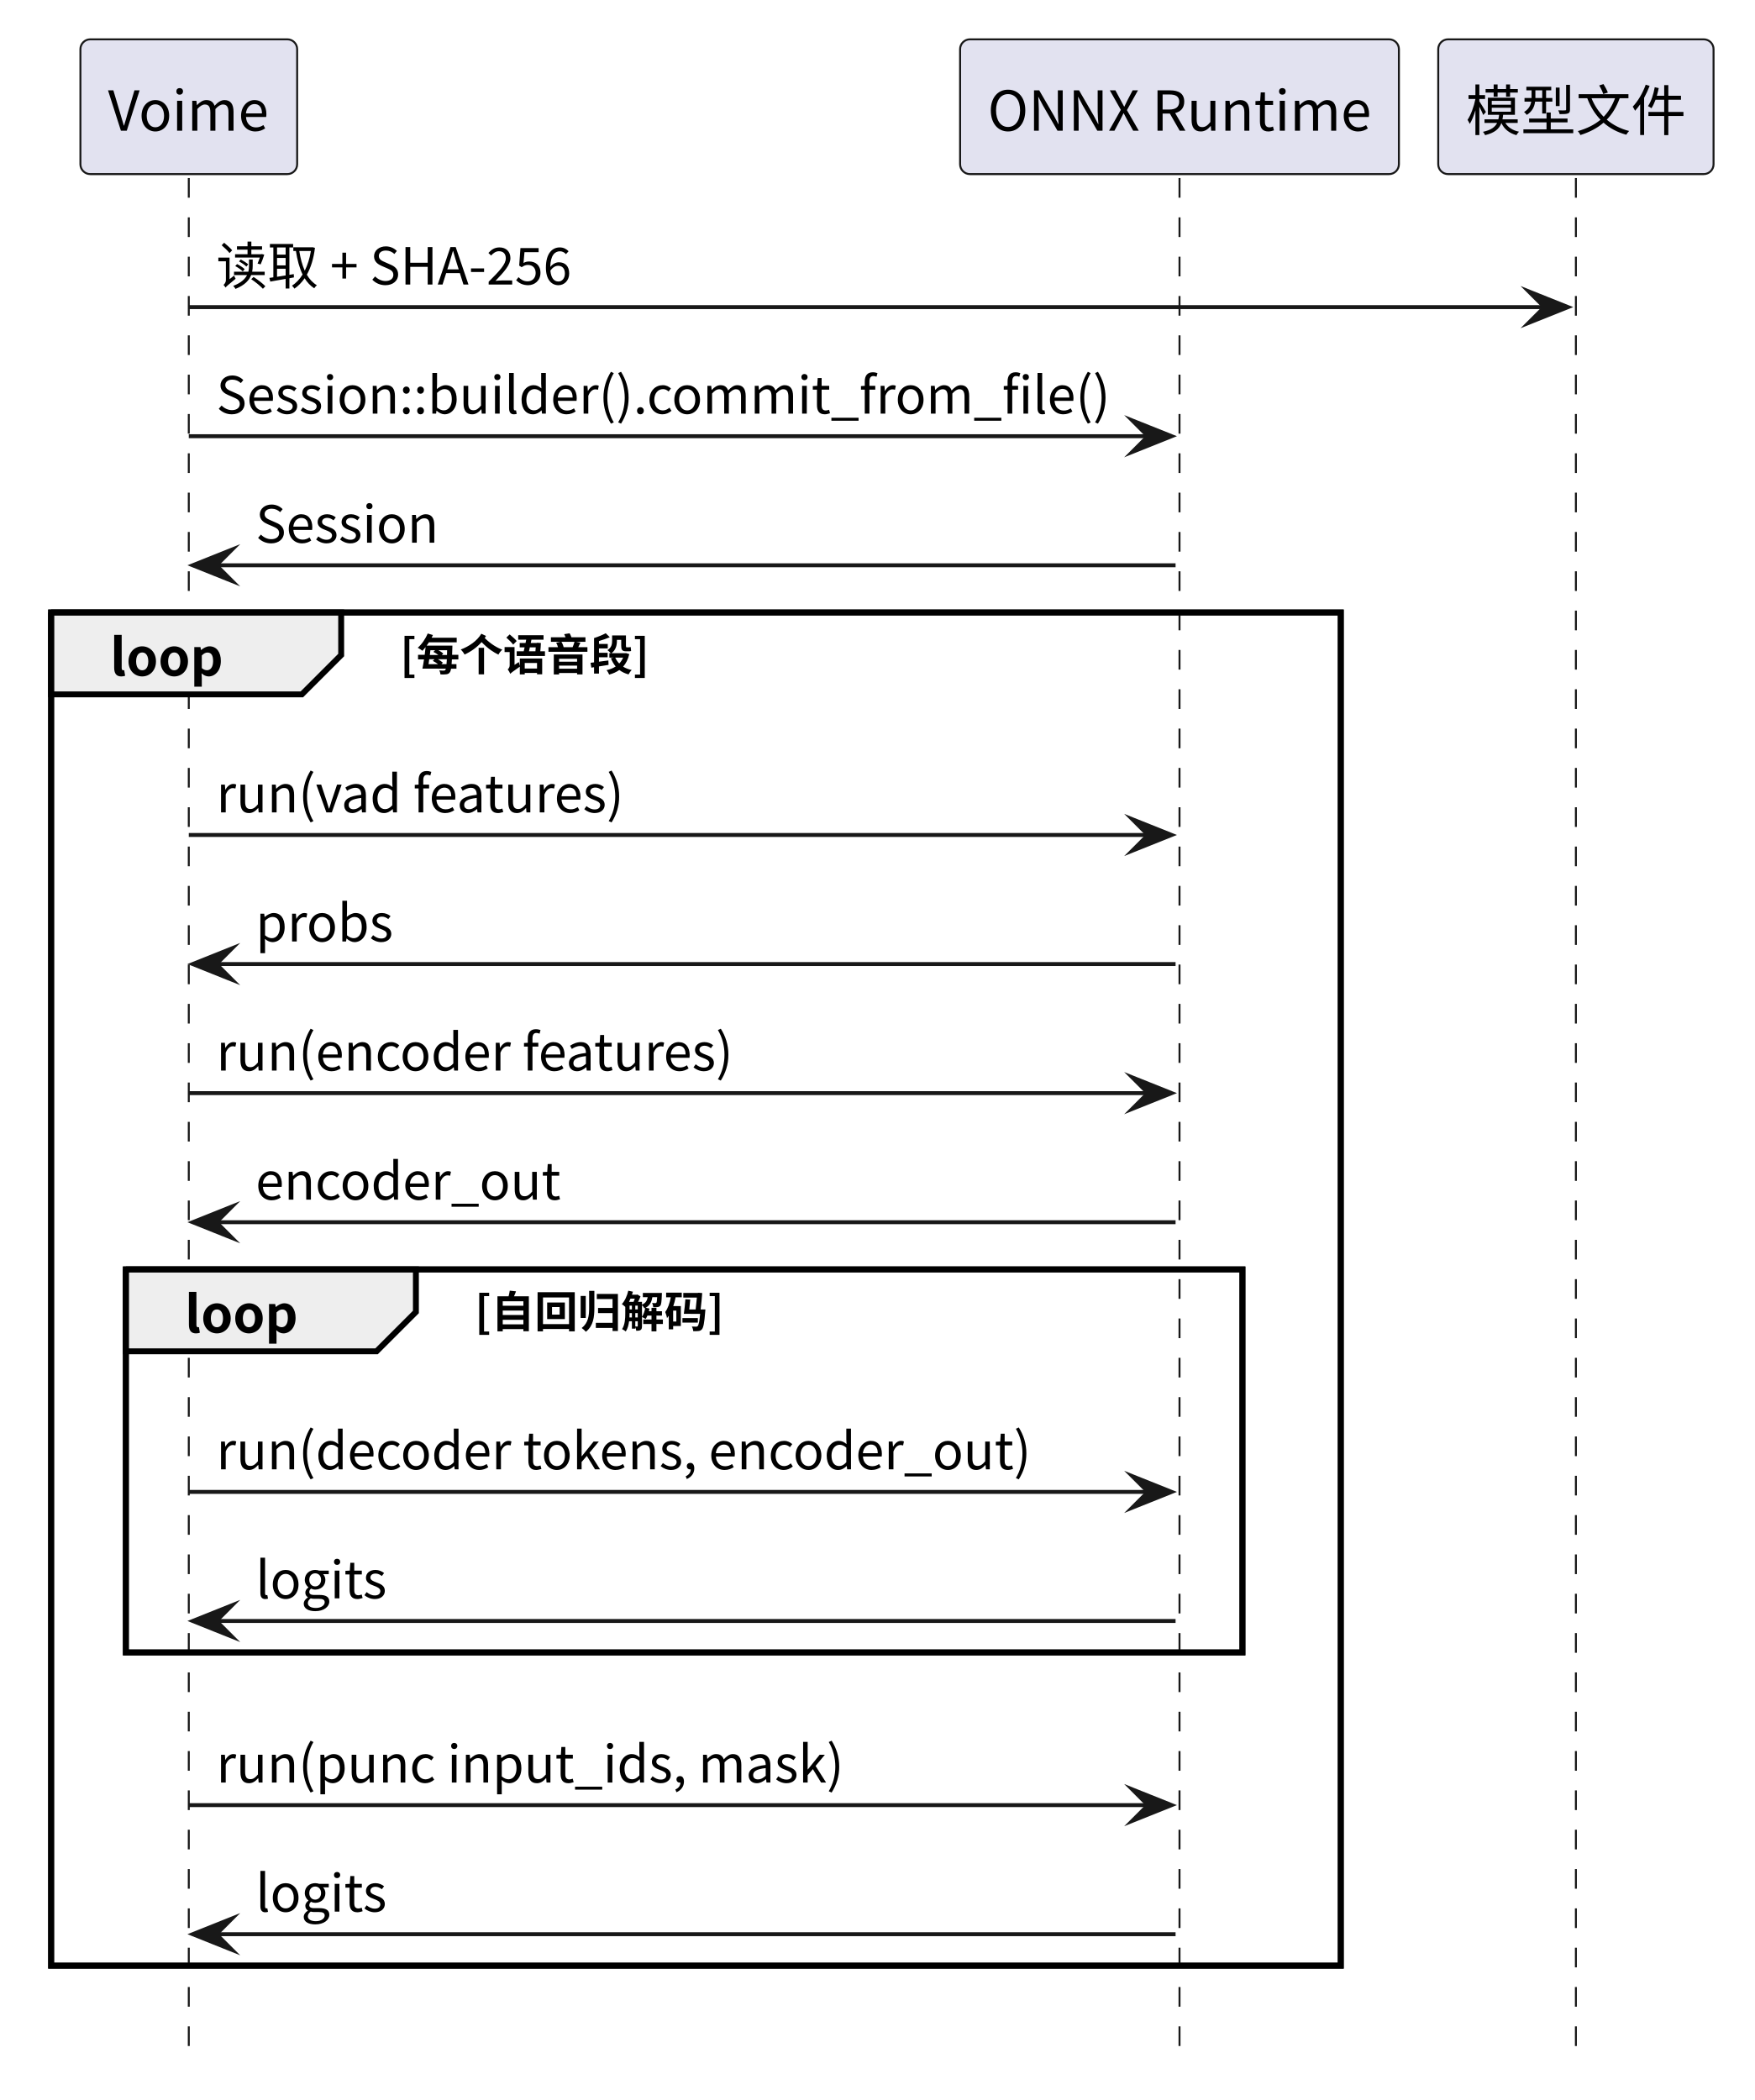
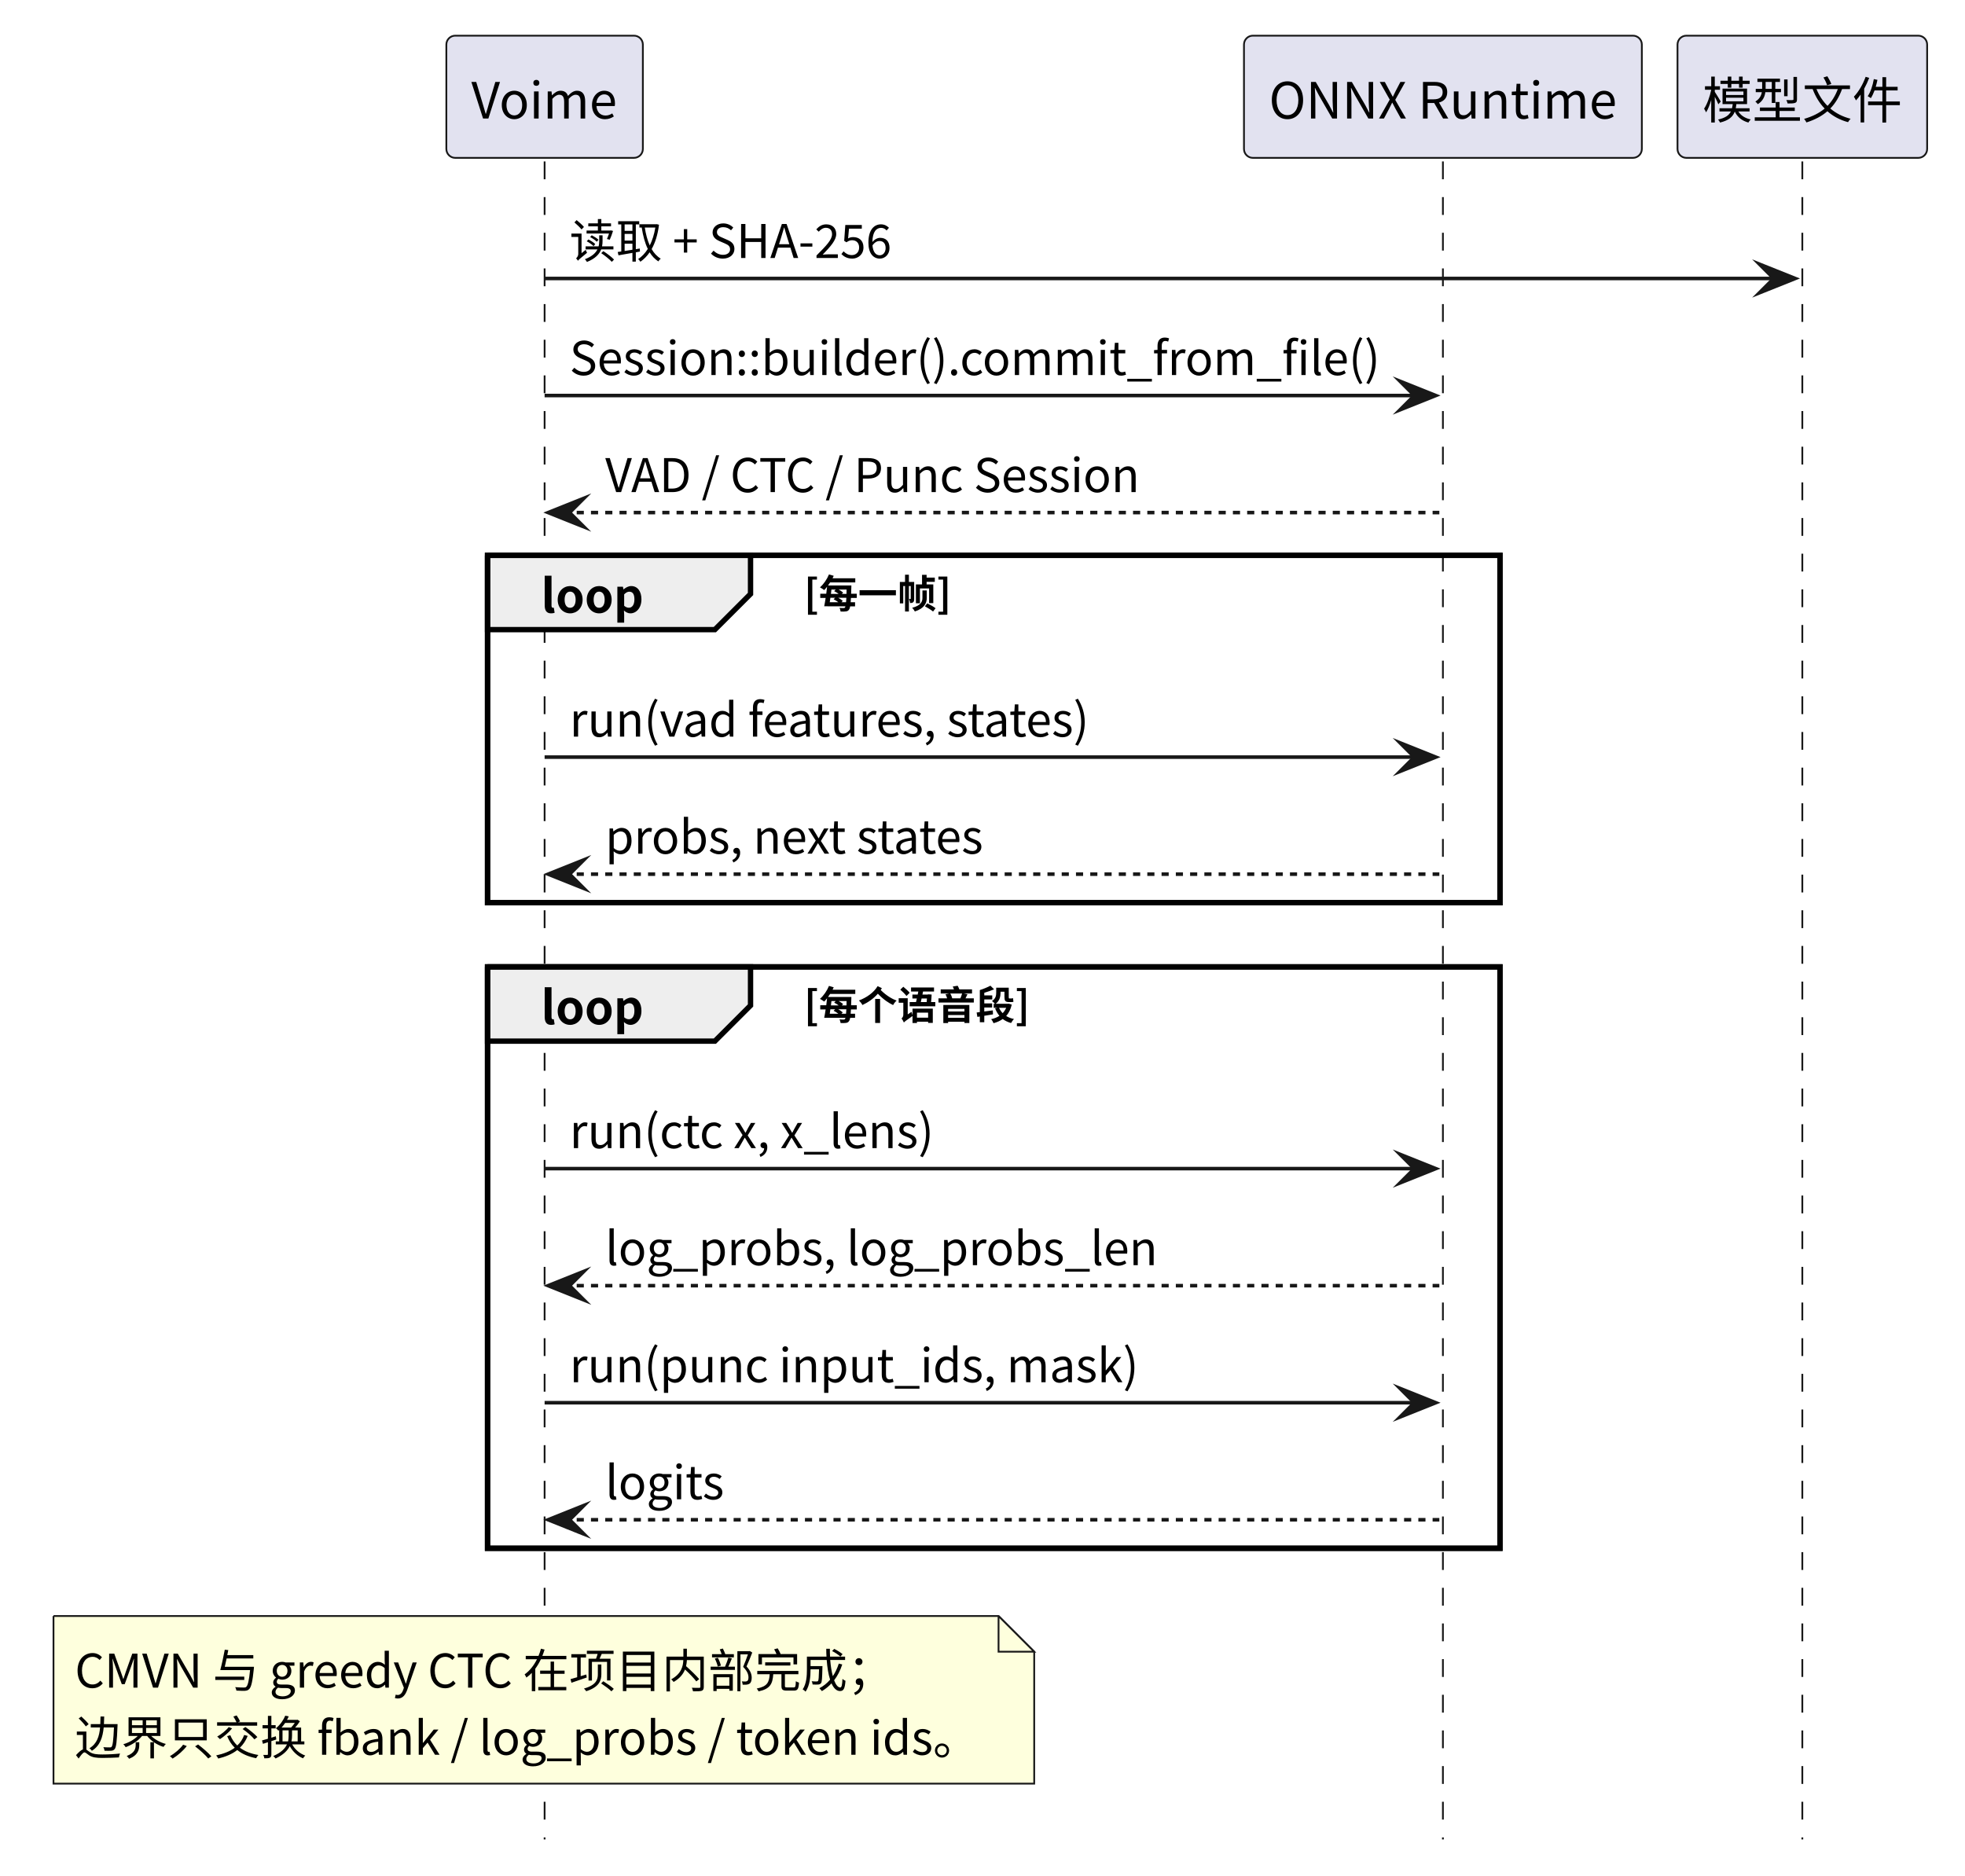
- <svg xmlns="http://www.w3.org/2000/svg" version="1.1" data-diagram-type="SEQUENCE" style="width:446px;height:534px;background:#FFFFFF;" width="446px" height="534px" viewBox="0 0 446 534" zoomAndPan="magnify" preserveAspectRatio="none" contentStyleType="text/css">
+ <svg xmlns="http://www.w3.org/2000/svg" version="1.1" data-diagram-type="SEQUENCE" style="width:551px;height:526px;background:#FFFFFF;" width="551px" height="526px" viewBox="0 0 551 526" zoomAndPan="magnify" preserveAspectRatio="none" contentStyleType="text/css">
  <defs />
  <g font-family="sans-serif" lengthAdjust="spacing">
-     <rect x="13" y="155.744" width="327.89" height="344.096" fill="none" style="stroke:#000;stroke-width:1.5;" />
-     <rect x="32" y="322.792" width="283.89" height="97.4" fill="none" style="stroke:#000;stroke-width:1.5;" />
+     <rect x="136.712" y="155.744" width="283.89" height="97.4" fill="none" style="stroke:#000;stroke-width:1.5;" />
+     <rect x="136.712" y="271.144" width="283.89" height="163.048" fill="none" style="stroke:#000;stroke-width:1.5;" />
    <g>
-       <rect x="44.5" y="45.272" width="8" height="478.568" fill="#000" fill-opacity="0" />
-       <line x1="48" y1="45.272" x2="48" y2="523.84" style="stroke:#181818;stroke-width:0.5;stroke-dasharray:5,5;" />
+       <rect x="149.212" y="45.272" width="8" height="470.568" fill="#000" fill-opacity="0" />
+       <line x1="152.712" y1="45.272" x2="152.712" y2="515.84" style="stroke:#181818;stroke-width:0.5;stroke-dasharray:5,5;" />
    </g>
    <g>
-       <rect x="296.39" y="45.272" width="8" height="478.568" fill="#000" fill-opacity="0" />
-       <line x1="299.89" y1="45.272" x2="299.89" y2="523.84" style="stroke:#181818;stroke-width:0.5;stroke-dasharray:5,5;" />
+       <rect x="401.102" y="45.272" width="8" height="470.568" fill="#000" fill-opacity="0" />
+       <line x1="404.602" y1="45.272" x2="404.602" y2="515.84" style="stroke:#181818;stroke-width:0.5;stroke-dasharray:5,5;" />
    </g>
    <g>
-       <rect x="397.173" y="45.272" width="8" height="478.568" fill="#000" fill-opacity="0" />
-       <line x1="400.673" y1="45.272" x2="400.673" y2="523.84" style="stroke:#181818;stroke-width:0.5;stroke-dasharray:5,5;" />
+       <rect x="501.884" y="45.272" width="8" height="470.568" fill="#000" fill-opacity="0" />
+       <line x1="505.384" y1="45.272" x2="505.384" y2="515.84" style="stroke:#181818;stroke-width:0.5;stroke-dasharray:5,5;" />
    </g>
-     <rect x="20.448" y="10" width="55.104" height="34.272" fill="#E2E2F0" style="stroke:#181818;stroke-width:0.5;" rx="2.5" ry="2.5" />
-     <text x="27.448" y="33.24" fill="#000" font-size="14" textLength="41.104" font-family="'Noto Sans CJK SC'">Voime</text>
-     <rect x="244.107" y="10" width="111.566" height="34.272" fill="#E2E2F0" style="stroke:#181818;stroke-width:0.5;" rx="2.5" ry="2.5" />
-     <text x="251.107" y="33.24" fill="#000" font-size="14" textLength="97.566" font-family="'Noto Sans CJK SC'">ONNX Runtime</text>
-     <rect x="365.673" y="10" width="70" height="34.272" fill="#E2E2F0" style="stroke:#181818;stroke-width:0.5;" rx="2.5" ry="2.5" />
-     <text x="372.673" y="33.24" fill="#000" font-size="14" textLength="56" font-family="'Noto Sans CJK SC'">模型文件</text>
-     <polygon points="388.673,74.096,398.673,78.096,388.673,82.096,392.673,78.096" fill="#181818" style="stroke:#181818;stroke-width:1;stroke-linejoin:miter;stroke-miterlimit:10;" />
-     <line x1="48" y1="78.096" x2="394.673" y2="78.096" style="stroke:#181818;stroke-width:1;" />
-     <text x="55" y="72.352" fill="#000" font-size="13" textLength="90.311" font-family="'Noto Sans CJK SC'">读取 + SHA-256</text>
-     <polygon points="287.89,106.92,297.89,110.92,287.89,114.92,291.89,110.92" fill="#181818" style="stroke:#181818;stroke-width:1;stroke-linejoin:miter;stroke-miterlimit:10;" />
-     <line x1="48" y1="110.92" x2="293.89" y2="110.92" style="stroke:#181818;stroke-width:1;" />
-     <text x="55" y="105.176" fill="#000" font-size="13" textLength="227.89" font-family="'Noto Sans CJK SC'">Session::builder().commit_from_file()</text>
-     <polygon points="59,139.744,49,143.744,59,147.744,55,143.744" fill="#181818" style="stroke:#181818;stroke-width:1;stroke-linejoin:miter;stroke-miterlimit:10;" />
-     <line x1="53" y1="143.744" x2="298.89" y2="143.744" style="stroke:#181818;stroke-width:1;" />
-     <text x="65" y="138" fill="#000" font-size="13" textLength="46.501" font-family="'Noto Sans CJK SC'">Session</text>
-     <path d="M13,155.744 L86.743,155.744 L86.743,166.568 L76.743,176.568 L13,176.568 L13,155.744" style="stroke:#000;stroke-width:1.5;" fill="#EEE" />
-     <rect x="13" y="155.744" width="327.89" height="344.096" fill="none" style="stroke:#000;stroke-width:1.5;" />
-     <text x="28" y="171.824" fill="#000" font-size="13" textLength="28.743" font-weight="700" font-family="'Noto Sans CJK SC'">loop</text>
-     <text x="101.743" y="170.504" fill="#000" font-size="11" textLength="63.316" font-weight="700" font-family="'Noto Sans CJK SC'">[每个语音段]</text>
-     <polygon points="287.89,208.32,297.89,212.32,287.89,216.32,291.89,212.32" fill="#181818" style="stroke:#181818;stroke-width:1;stroke-linejoin:miter;stroke-miterlimit:10;" />
-     <line x1="48" y1="212.32" x2="293.89" y2="212.32" style="stroke:#181818;stroke-width:1;" />
-     <text x="55" y="206.576" fill="#000" font-size="13" textLength="104.585" font-family="'Noto Sans CJK SC'">run(vad features)</text>
-     <polygon points="59,241.144,49,245.144,59,249.144,55,245.144" fill="#181818" style="stroke:#181818;stroke-width:1;stroke-linejoin:miter;stroke-miterlimit:10;" />
-     <line x1="53" y1="245.144" x2="298.89" y2="245.144" style="stroke:#181818;stroke-width:1;" />
-     <text x="65" y="239.4" fill="#000" font-size="13" textLength="35.1" font-family="'Noto Sans CJK SC'">probs</text>
-     <polygon points="287.89,273.968,297.89,277.968,287.89,281.968,291.89,277.968" fill="#181818" style="stroke:#181818;stroke-width:1;stroke-linejoin:miter;stroke-miterlimit:10;" />
-     <line x1="48" y1="277.968" x2="293.89" y2="277.968" style="stroke:#181818;stroke-width:1;" />
-     <text x="55" y="272.224" fill="#000" font-size="13" textLength="132.379" font-family="'Noto Sans CJK SC'">run(encoder features)</text>
-     <polygon points="59,306.792,49,310.792,59,314.792,55,310.792" fill="#181818" style="stroke:#181818;stroke-width:1;stroke-linejoin:miter;stroke-miterlimit:10;" />
-     <line x1="53" y1="310.792" x2="298.89" y2="310.792" style="stroke:#181818;stroke-width:1;" />
-     <text x="65" y="305.048" fill="#000" font-size="13" textLength="77.883" font-family="'Noto Sans CJK SC'">encoder_out</text>
-     <path d="M32,322.792 L105.743,322.792 L105.743,333.616 L95.743,343.616 L32,343.616 L32,322.792" style="stroke:#000;stroke-width:1.5;" fill="#EEE" />
-     <rect x="32" y="322.792" width="283.89" height="97.4" fill="none" style="stroke:#000;stroke-width:1.5;" />
-     <text x="47" y="338.872" fill="#000" font-size="13" textLength="28.743" font-weight="700" font-family="'Noto Sans CJK SC'">loop</text>
-     <text x="120.743" y="337.552" fill="#000" font-size="11" textLength="63.316" font-weight="700" font-family="'Noto Sans CJK SC'">[自回归解码]</text>
-     <polygon points="287.89,375.368,297.89,379.368,287.89,383.368,291.89,379.368" fill="#181818" style="stroke:#181818;stroke-width:1;stroke-linejoin:miter;stroke-miterlimit:10;" />
-     <line x1="48" y1="379.368" x2="293.89" y2="379.368" style="stroke:#181818;stroke-width:1;" />
-     <text x="55" y="373.624" fill="#000" font-size="13" textLength="208.221" font-family="'Noto Sans CJK SC'">run(decoder tokens, encoder_out)</text>
-     <polygon points="59,408.192,49,412.192,59,416.192,55,412.192" fill="#181818" style="stroke:#181818;stroke-width:1;stroke-linejoin:miter;stroke-miterlimit:10;" />
-     <line x1="53" y1="412.192" x2="298.89" y2="412.192" style="stroke:#181818;stroke-width:1;" />
-     <text x="65" y="406.448" fill="#000" font-size="13" textLength="33.462" font-family="'Noto Sans CJK SC'">logits</text>
-     <polygon points="287.89,455.016,297.89,459.016,287.89,463.016,291.89,459.016" fill="#181818" style="stroke:#181818;stroke-width:1;stroke-linejoin:miter;stroke-miterlimit:10;" />
-     <line x1="48" y1="459.016" x2="293.89" y2="459.016" style="stroke:#181818;stroke-width:1;" />
-     <text x="55" y="453.272" fill="#000" font-size="13" textLength="159.562" font-family="'Noto Sans CJK SC'">run(punc input_ids, mask)</text>
-     <polygon points="59,487.84,49,491.84,59,495.84,55,491.84" fill="#181818" style="stroke:#181818;stroke-width:1;stroke-linejoin:miter;stroke-miterlimit:10;" />
-     <line x1="53" y1="491.84" x2="298.89" y2="491.84" style="stroke:#181818;stroke-width:1;" />
-     <text x="65" y="486.096" fill="#000" font-size="13" textLength="33.462" font-family="'Noto Sans CJK SC'">logits</text>
+     <rect x="125.16" y="10" width="55.104" height="34.272" fill="#E2E2F0" style="stroke:#181818;stroke-width:0.5;" rx="2.5" ry="2.5" />
+     <text x="132.16" y="33.24" fill="#000" font-size="14" textLength="41.104" font-family="'Noto Sans CJK SC'">Voime</text>
+     <rect x="348.819" y="10" width="111.566" height="34.272" fill="#E2E2F0" style="stroke:#181818;stroke-width:0.5;" rx="2.5" ry="2.5" />
+     <text x="355.819" y="33.24" fill="#000" font-size="14" textLength="97.566" font-family="'Noto Sans CJK SC'">ONNX Runtime</text>
+     <rect x="470.385" y="10" width="70" height="34.272" fill="#E2E2F0" style="stroke:#181818;stroke-width:0.5;" rx="2.5" ry="2.5" />
+     <text x="477.385" y="33.24" fill="#000" font-size="14" textLength="56" font-family="'Noto Sans CJK SC'">模型文件</text>
+     <polygon points="493.384,74.096,503.384,78.096,493.384,82.096,497.384,78.096" fill="#181818" style="stroke:#181818;stroke-width:1;stroke-linejoin:miter;stroke-miterlimit:10;" />
+     <line x1="152.712" y1="78.096" x2="499.384" y2="78.096" style="stroke:#181818;stroke-width:1;" />
+     <text x="159.712" y="72.352" fill="#000" font-size="13" textLength="90.311" font-family="'Noto Sans CJK SC'">读取 + SHA-256</text>
+     <polygon points="392.602,106.92,402.602,110.92,392.602,114.92,396.602,110.92" fill="#181818" style="stroke:#181818;stroke-width:1;stroke-linejoin:miter;stroke-miterlimit:10;" />
+     <line x1="152.712" y1="110.92" x2="398.602" y2="110.92" style="stroke:#181818;stroke-width:1;" />
+     <text x="159.712" y="105.176" fill="#000" font-size="13" textLength="227.89" font-family="'Noto Sans CJK SC'">Session::builder().commit_from_file()</text>
+     <polygon points="163.712,139.744,153.712,143.744,163.712,147.744,159.712,143.744" fill="#181818" style="stroke:#181818;stroke-width:1;stroke-linejoin:miter;stroke-miterlimit:10;" />
+     <line x1="157.712" y1="143.744" x2="403.602" y2="143.744" style="stroke:#181818;stroke-width:1;stroke-dasharray:2,2;" />
+     <text x="169.712" y="138" fill="#000" font-size="13" textLength="150.631" font-family="'Noto Sans CJK SC'">VAD / CTC / Punc Session</text>
+     <path d="M136.712,155.744 L210.455,155.744 L210.455,166.568 L200.455,176.568 L136.712,176.568 L136.712,155.744" style="stroke:#000;stroke-width:1.5;" fill="#EEE" />
+     <rect x="136.712" y="155.744" width="283.89" height="97.4" fill="none" style="stroke:#000;stroke-width:1.5;" />
+     <text x="151.712" y="171.824" fill="#000" font-size="13" textLength="28.743" font-weight="700" font-family="'Noto Sans CJK SC'">loop</text>
+     <text x="225.455" y="170.504" fill="#000" font-size="11" textLength="41.316" font-weight="700" font-family="'Noto Sans CJK SC'">[每一帧]</text>
+     <polygon points="392.602,208.32,402.602,212.32,392.602,216.32,396.602,212.32" fill="#181818" style="stroke:#181818;stroke-width:1;stroke-linejoin:miter;stroke-miterlimit:10;" />
+     <line x1="152.712" y1="212.32" x2="398.602" y2="212.32" style="stroke:#181818;stroke-width:1;" />
+     <text x="159.712" y="206.576" fill="#000" font-size="13" textLength="147.602" font-family="'Noto Sans CJK SC'">run(vad features, states)</text>
+     <polygon points="163.712,241.144,153.712,245.144,163.712,249.144,159.712,245.144" fill="#181818" style="stroke:#181818;stroke-width:1;stroke-linejoin:miter;stroke-miterlimit:10;" />
+     <line x1="157.712" y1="245.144" x2="403.602" y2="245.144" style="stroke:#181818;stroke-width:1;stroke-dasharray:2,2;" />
+     <text x="169.712" y="239.4" fill="#000" font-size="13" textLength="107.536" font-family="'Noto Sans CJK SC'">probs, next states</text>
+     <path d="M136.712,271.144 L210.455,271.144 L210.455,281.968 L200.455,291.968 L136.712,291.968 L136.712,271.144" style="stroke:#000;stroke-width:1.5;" fill="#EEE" />
+     <rect x="136.712" y="271.144" width="283.89" height="163.048" fill="none" style="stroke:#000;stroke-width:1.5;" />
+     <text x="151.712" y="287.224" fill="#000" font-size="13" textLength="28.743" font-weight="700" font-family="'Noto Sans CJK SC'">loop</text>
+     <text x="225.455" y="285.904" fill="#000" font-size="11" textLength="63.316" font-weight="700" font-family="'Noto Sans CJK SC'">[每个语音段]</text>
+     <polygon points="392.602,323.72,402.602,327.72,392.602,331.72,396.602,327.72" fill="#181818" style="stroke:#181818;stroke-width:1;stroke-linejoin:miter;stroke-miterlimit:10;" />
+     <line x1="152.712" y1="327.72" x2="398.602" y2="327.72" style="stroke:#181818;stroke-width:1;" />
+     <text x="159.712" y="321.976" fill="#000" font-size="13" textLength="102.375" font-family="'Noto Sans CJK SC'">run(ctc x, x_lens)</text>
+     <polygon points="163.712,356.544,153.712,360.544,163.712,364.544,159.712,360.544" fill="#181818" style="stroke:#181818;stroke-width:1;stroke-linejoin:miter;stroke-miterlimit:10;" />
+     <line x1="157.712" y1="360.544" x2="403.602" y2="360.544" style="stroke:#181818;stroke-width:1;stroke-dasharray:2,2;" />
+     <text x="169.712" y="354.8" fill="#000" font-size="13" textLength="155.155" font-family="'Noto Sans CJK SC'">log_probs, log_probs_len</text>
+     <polygon points="392.602,389.368,402.602,393.368,392.602,397.368,396.602,393.368" fill="#181818" style="stroke:#181818;stroke-width:1;stroke-linejoin:miter;stroke-miterlimit:10;" />
+     <line x1="152.712" y1="393.368" x2="398.602" y2="393.368" style="stroke:#181818;stroke-width:1;" />
+     <text x="159.712" y="387.624" fill="#000" font-size="13" textLength="159.562" font-family="'Noto Sans CJK SC'">run(punc input_ids, mask)</text>
+     <polygon points="163.712,422.192,153.712,426.192,163.712,430.192,159.712,426.192" fill="#181818" style="stroke:#181818;stroke-width:1;stroke-linejoin:miter;stroke-miterlimit:10;" />
+     <line x1="157.712" y1="426.192" x2="403.602" y2="426.192" style="stroke:#181818;stroke-width:1;stroke-dasharray:2,2;" />
+     <text x="169.712" y="420.448" fill="#000" font-size="13" textLength="33.462" font-family="'Noto Sans CJK SC'">logits</text>
+     <path d="M15,453.192 L15,500.192 L290,500.192 L290,463.192 L280,453.192 L15,453.192" style="stroke:#181818;stroke-width:0.5;" fill="#FEFFDD" />
+     <path d="M280,453.192 L280,463.192 L290,463.192 L280,453.192" style="stroke:#181818;stroke-width:0.5;" fill="#FEFFDD" />
+     <text x="21" y="473.272" fill="#000" font-size="13" textLength="230.36" font-family="'Noto Sans CJK SC'">CMVN 与 greedy CTC 在项目内部完成；</text>
+     <text x="21" y="492.096" fill="#000" font-size="13" textLength="254.423" font-family="'Noto Sans CJK SC'">边界只交换 fbank / log_probs / token ids。</text>
  </g>
</svg>
